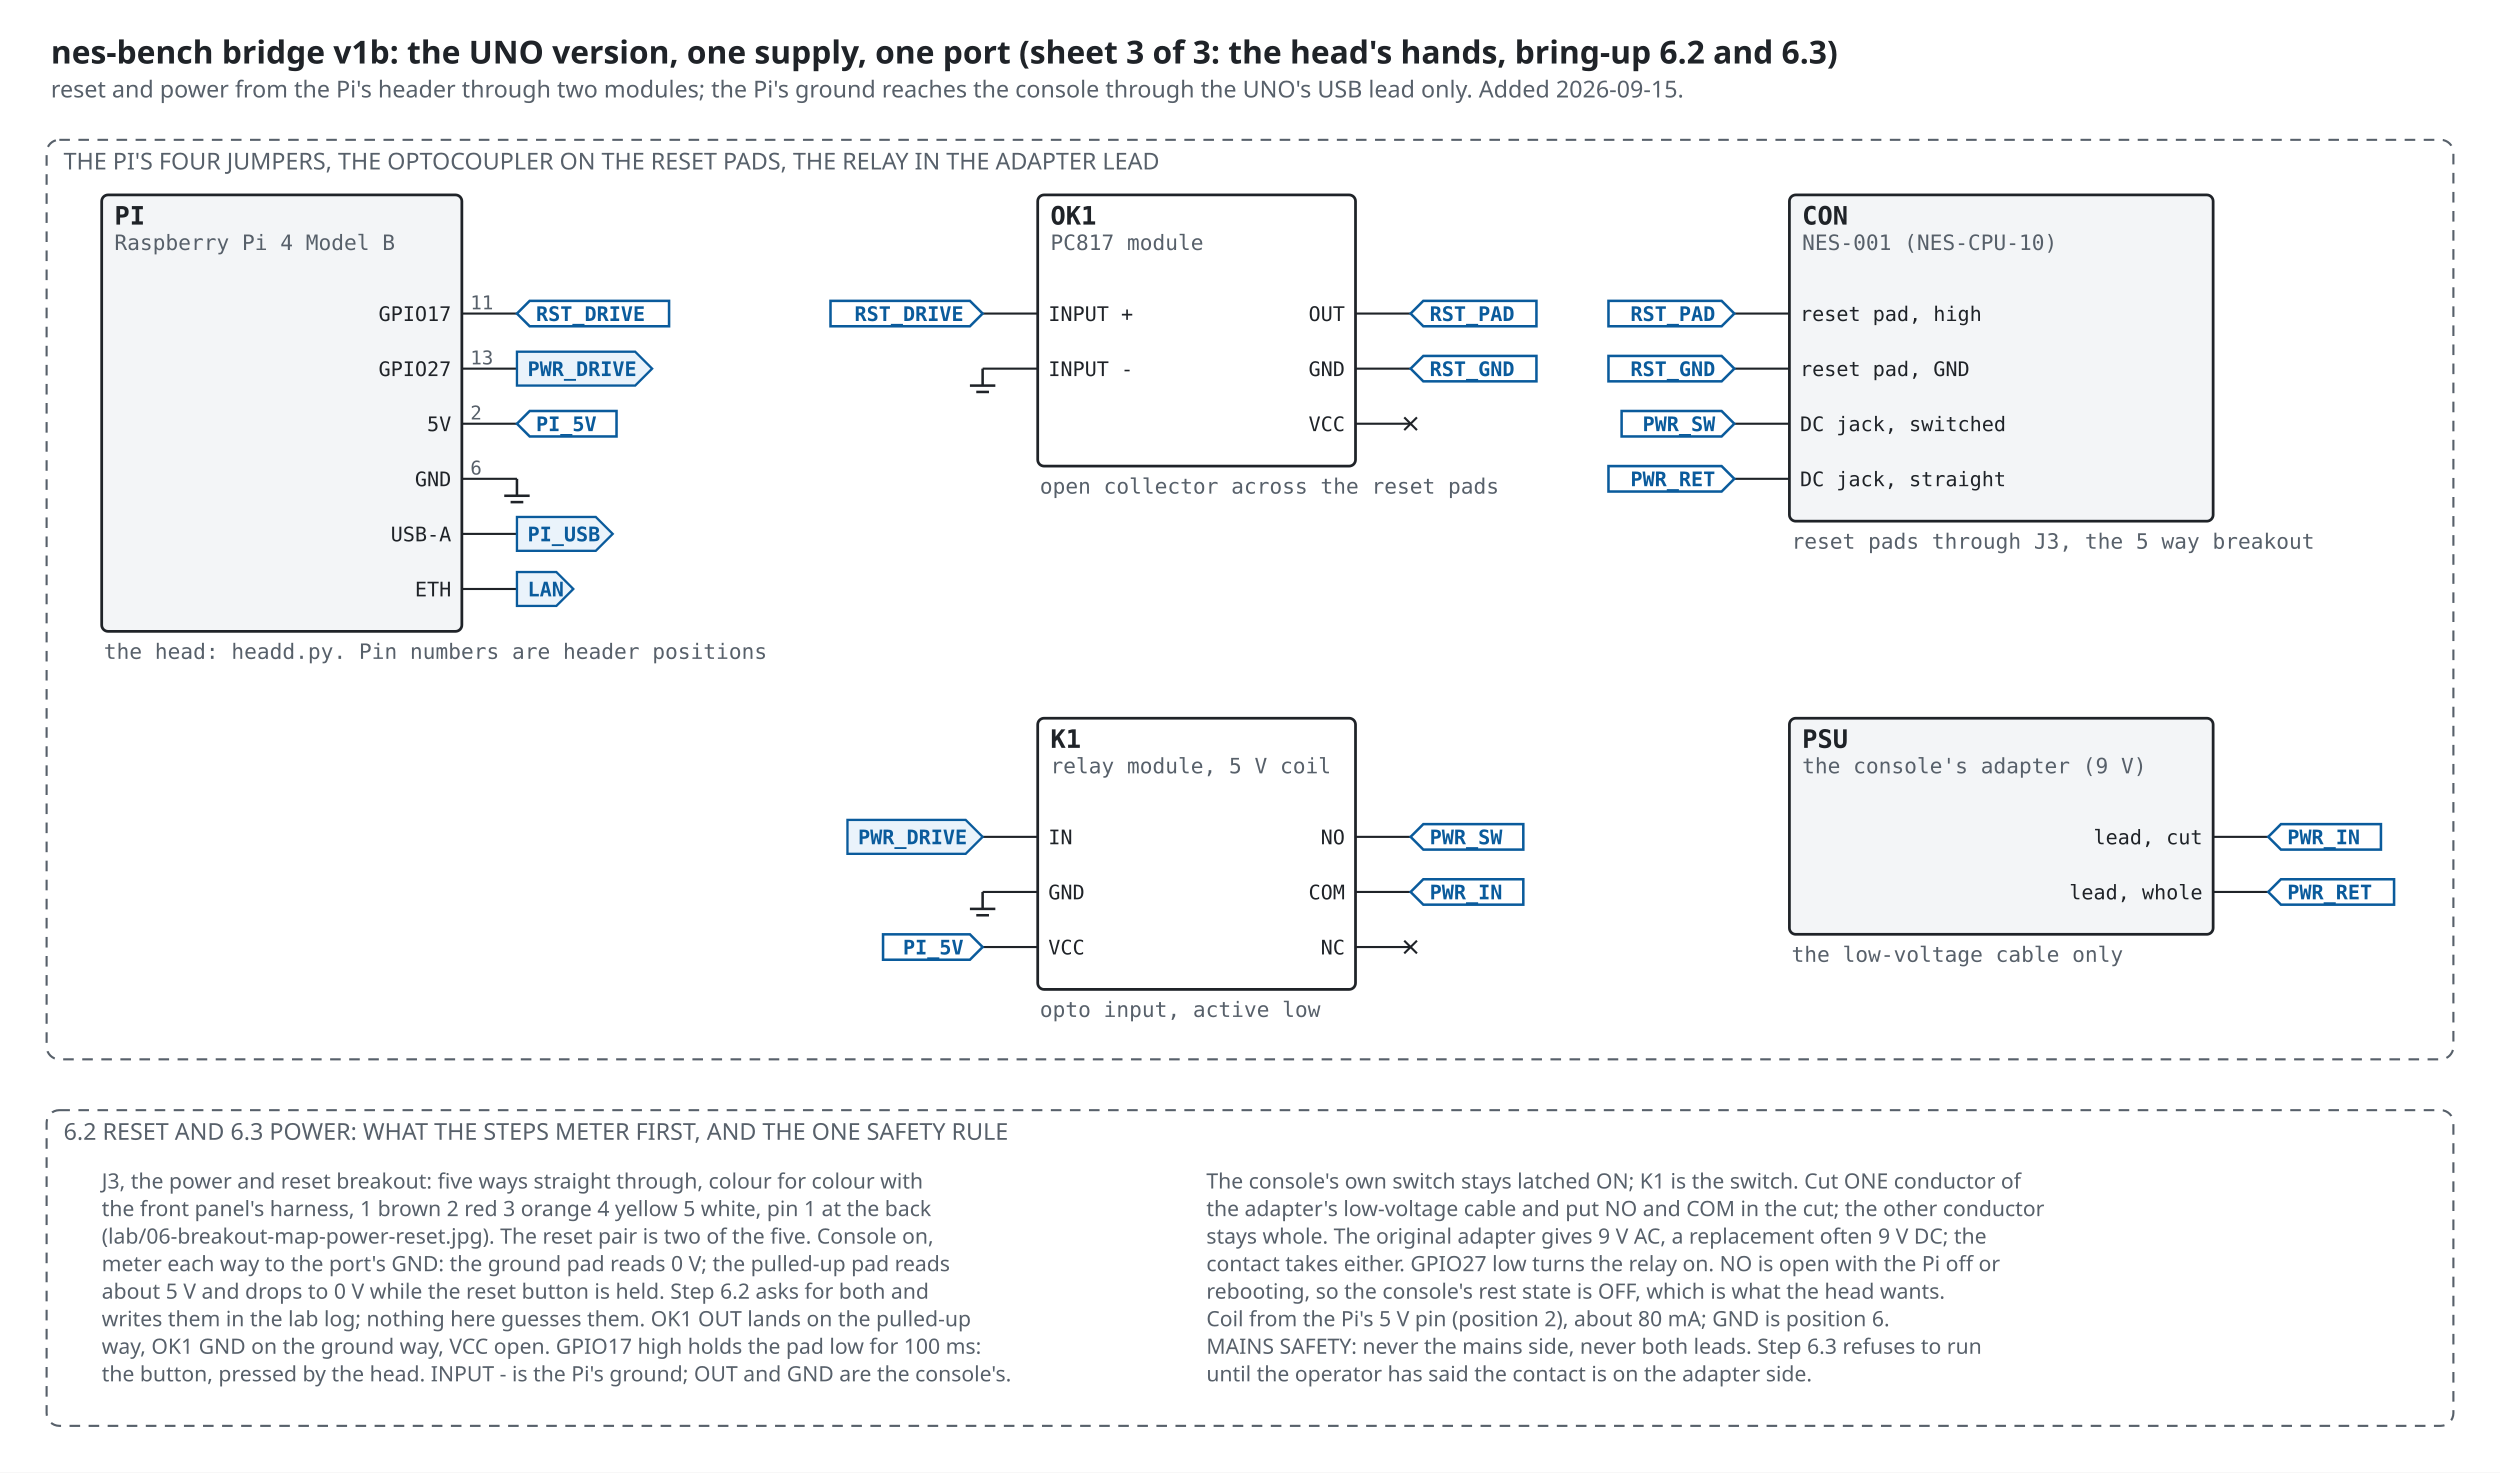
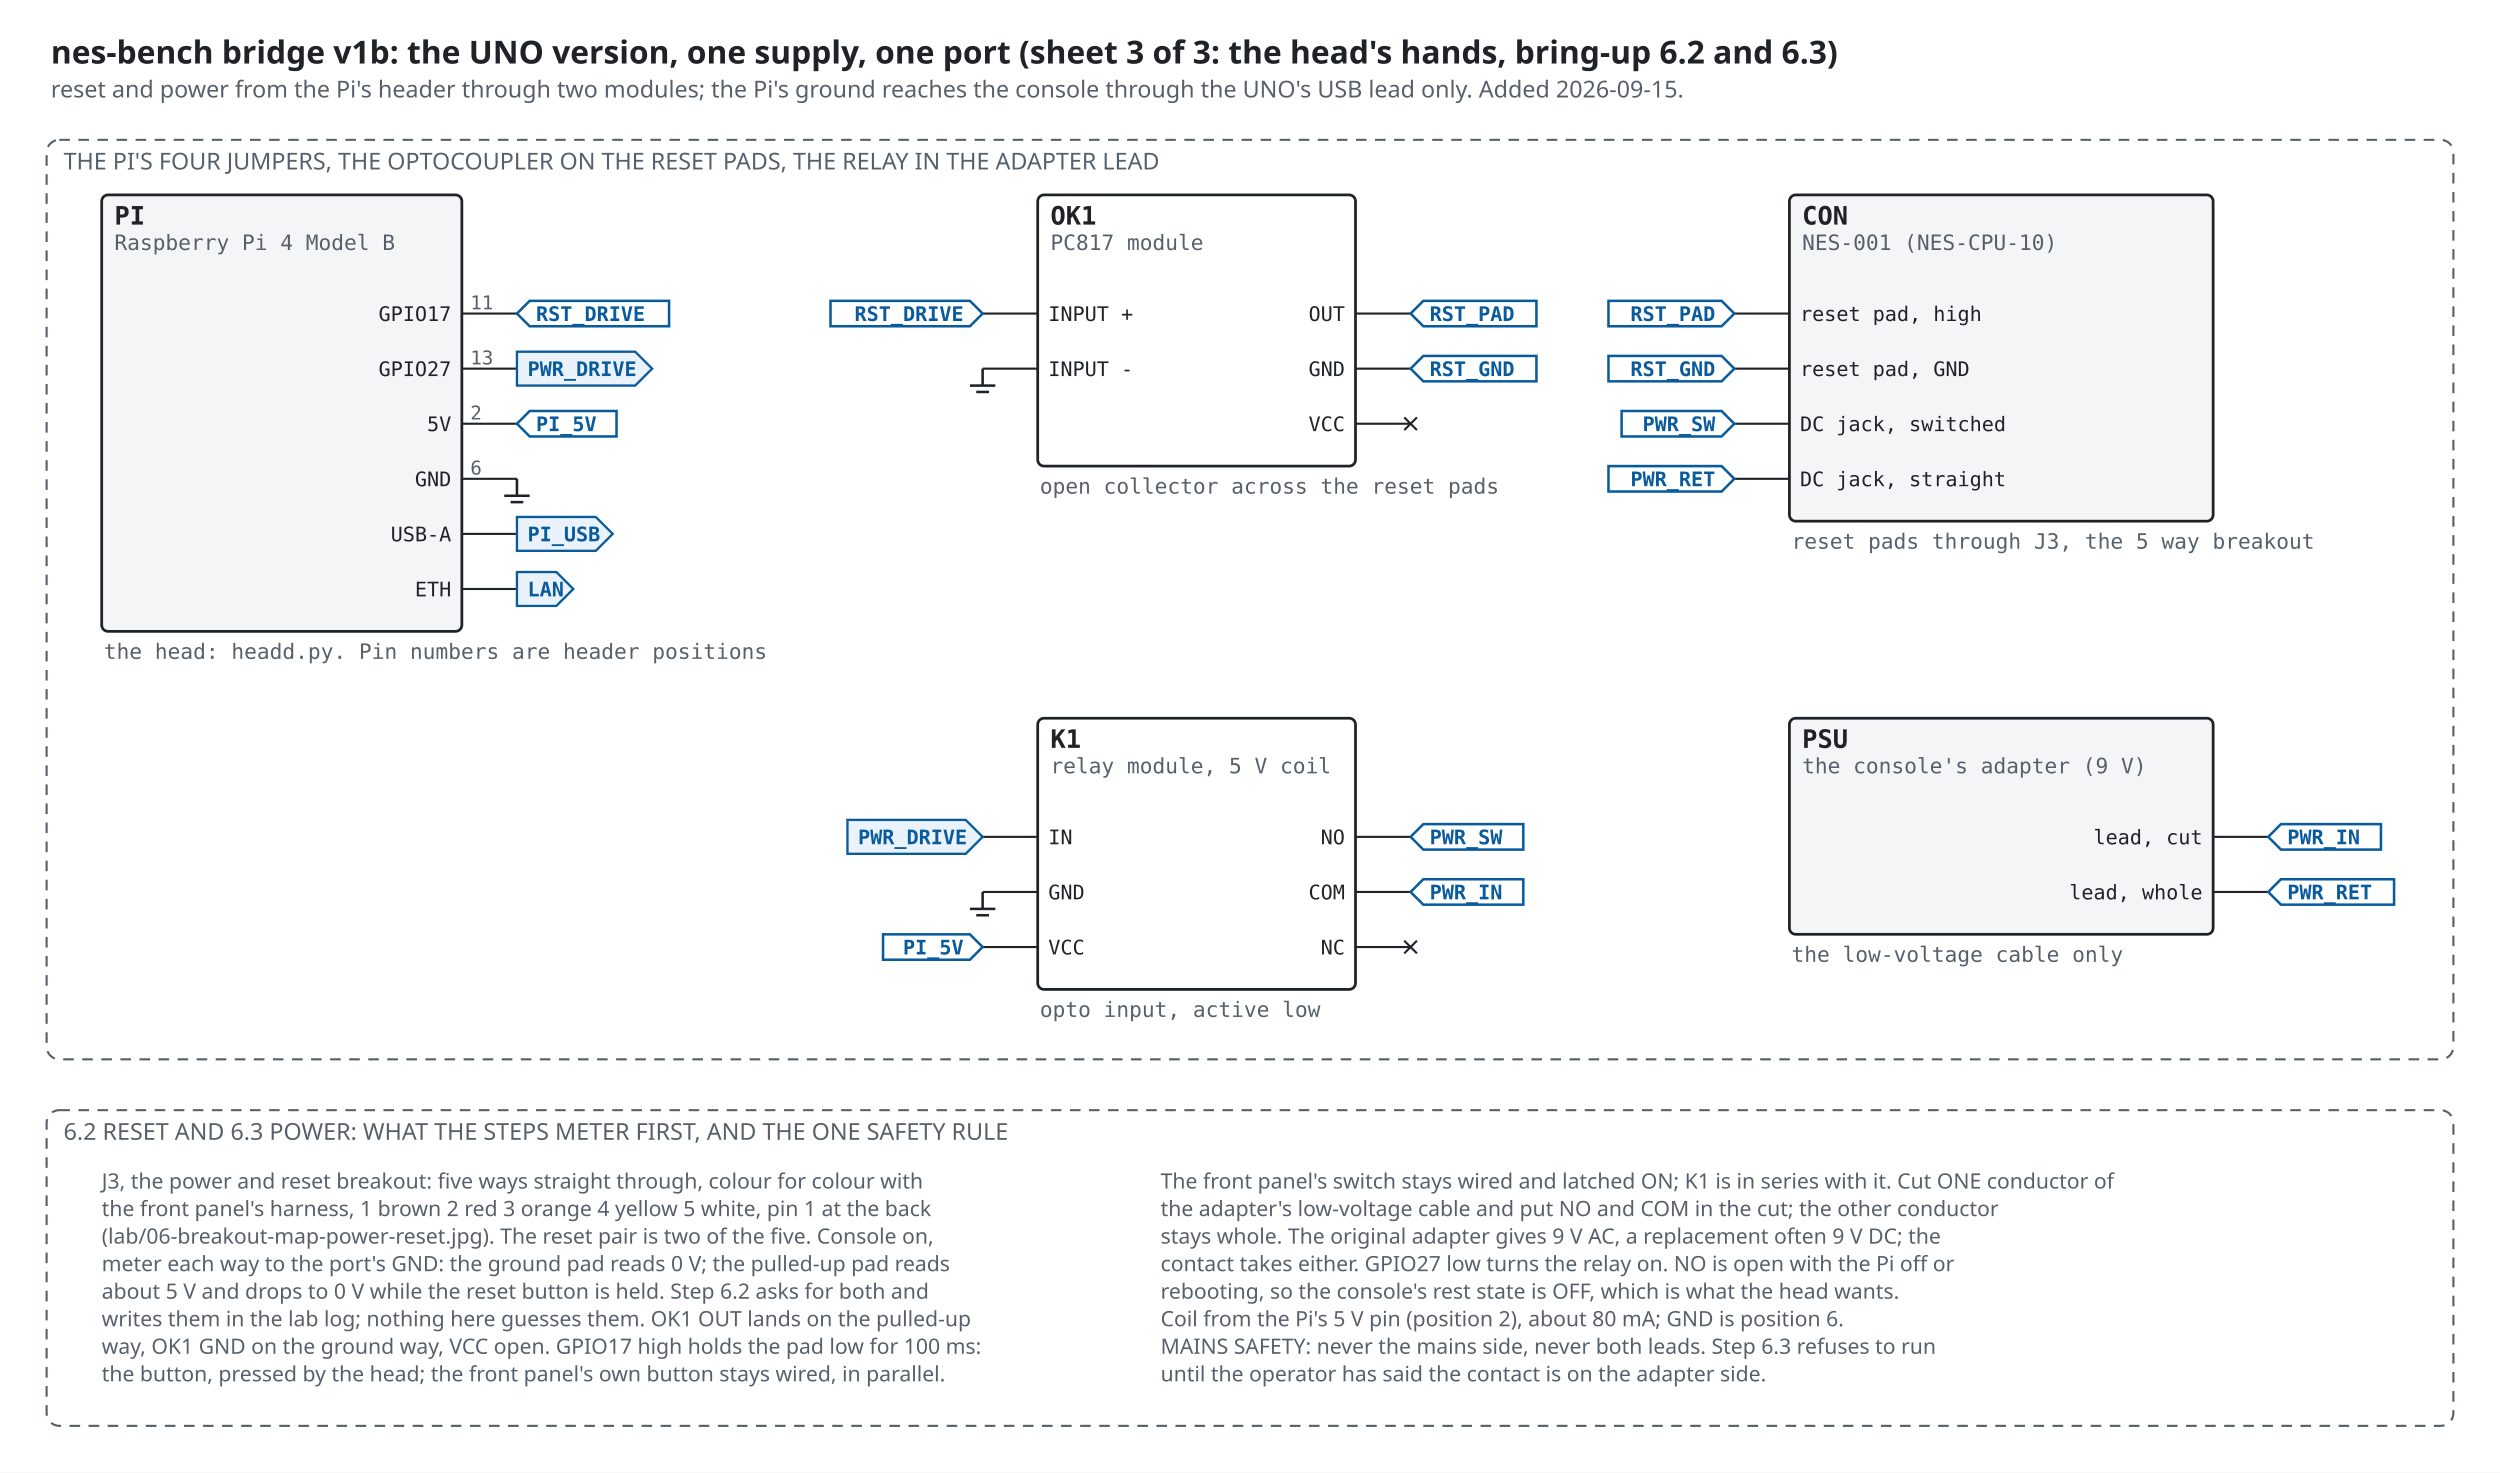
<svg xmlns="http://www.w3.org/2000/svg" viewBox="0 0 1180.0 695.0" width="1180.0" height="695.0" role="img" aria-label="nes-bench bridge v1b: the UNO version, one supply, one port  (sheet 3 of 3: the head's hands, bring-up 6.2 and 6.3)">
  <style>
    text { font-family: ui-monospace, "SF Mono", Menlo, Consolas, monospace; fill: #1f2328; }
    .title { font-size: 15px; font-weight: 700; font-family: ui-sans-serif, system-ui, sans-serif; }
    .sub { font-size: 11px; fill: #57606a; font-family: ui-sans-serif, system-ui, sans-serif; }
    .ref { font-size: 12px; font-weight: 700; }
    .part { font-size: 10px; fill: #57606a; }
    .pin { font-size: 9.5px; }
    .pinno { font-size: 9px; fill: #57606a; }
    .linkflag { fill: #fdf3e3; stroke: #a35c00; stroke-width: 1.1; }
    .linkno { font-size: 9px; fill: #a35c00; font-weight: 700; }
    .net { font-size: 9.5px; fill: #0a5b9c; font-weight: 600; }
    .rail5 { font-size: 9px; fill: #b3261e; font-weight: 700; }
    .rail3 { font-size: 9px; fill: #b35c00; font-weight: 700; }
    .gnd { font-size: 9px; fill: #1f2328; font-weight: 700; }
    .note { font-size: 10px; fill: #57606a; font-family: ui-sans-serif, system-ui, sans-serif; }
    .box { fill: #ffffff; stroke: #1f2328; stroke-width: 1.3; }
    .offsheet { fill: #eaf3fb; stroke: #0a5b9c; stroke-width: 1.1; }
    .conn { fill: #f3f5f7; stroke: #1f2328; stroke-width: 1.3; }
    .zone { fill: none; stroke: #57606a; stroke-dasharray: 5 4; stroke-width: 1; }
    .lead { stroke: #1f2328; stroke-width: 1; }
    .wire { stroke: #0a5b9c; stroke-width: 1.2; fill: none; }
    .w5 { stroke: #b3261e; stroke-width: 1.2; fill: none; }
    .w3 { stroke: #b35c00; stroke-width: 1.2; fill: none; }
    .wg { stroke: #1f2328; stroke-width: 1.2; fill: none; }
    .lane { stroke: #1f2328; stroke-width: 1.4; fill: none; }
    .lanelbl { font-size: 11px; font-weight: 700; }
    .win { fill: #b3261e; fill-opacity: 0.10; stroke: none; }
    .safe { fill: #1a7f37; fill-opacity: 0.12; stroke: none; }
    .mark { stroke: #0a5b9c; stroke-width: 1.2; stroke-dasharray: 3 3; }
    .auth { font-size: 9px; fill: #b3261e; font-family: ui-sans-serif, system-ui, sans-serif; font-style: italic; }
  </style>
  <rect x="0" y="0" width="1180.0" height="695.0" fill="#ffffff" />
  <g class="sheet-heading" data-height="60">
    <text class="title" x="24" y="30">nes-bench bridge v1b: the UNO version, one supply, one port  (sheet 3 of 3: the head's hands, bring-up 6.2 and 6.3)</text>
    <text class="sub" x="24" y="46">reset and power from the Pi's header through two modules; the Pi's ground reaches the console through the UNO's USB lead only. Added 2026-09-15.</text>
  </g>
  <rect class="zone" x="22" y="66" width="1136.0" height="434.0" rx="6" />
  <text class="sub" x="30" y="80" text-anchor="start">THE PI'S FOUR JUMPERS, THE OPTOCOUPLER ON THE RESET PADS, THE RELAY IN THE ADAPTER LEAD</text>
  <rect class="zone" x="22" y="524.0" width="1136.0" height="149.0" rx="6" />
  <text class="sub" x="30" y="538.0" text-anchor="start">6.2 RESET AND 6.3 POWER: WHAT THE STEPS METER FIRST, AND THE ONE SAFETY RULE</text>
  <rect class="conn" x="48.0" y="92.0" width="170" height="206" rx="3" />
  <text class="ref" x="54.0" y="106.0" text-anchor="start">PI</text>
  <text class="part" x="54.0" y="118.0" text-anchor="start">Raspberry Pi 4 Model B</text>
  <text class="part" x="49.0" y="311.0" text-anchor="start">the head: headd.py. Pin numbers are header positions</text>
  <line class="lead" x1="218.0" y1="148.0" x2="244.0" y2="148.0" />
  <text class="pin" x="213.0" y="151.5" text-anchor="end">GPIO17</text>
  <text class="pinno" x="222.0" y="146.0" text-anchor="start">11</text>
  <path class="wire" d="M244.0,148.0 l6,-6 h65.8 v12 h-65.8 z" />
  <text class="net" x="253.0" y="151.5" text-anchor="start">RST_DRIVE</text>
  <line class="lead" x1="218.0" y1="174.0" x2="244.0" y2="174.0" />
  <text class="pin" x="213.0" y="177.5" text-anchor="end">GPIO27</text>
  <text class="pinno" x="222.0" y="172.0" text-anchor="start">13</text>
  <path class="offsheet" d="M244.0 166.0 L299.8 166.0 L307.8 174.0 L299.8 182.0 L244.0 182.0 Z" />
  <text class="net" x="249.0" y="177.5" text-anchor="start">PWR_DRIVE</text>
  <line class="lead" x1="218.0" y1="200.0" x2="244.0" y2="200.0" />
  <text class="pin" x="213.0" y="203.5" text-anchor="end">5V</text>
  <text class="pinno" x="222.0" y="198.0" text-anchor="start">2</text>
  <path class="wire" d="M244.0,200.0 l6,-6 h41.0 v12 h-41.0 z" />
  <text class="net" x="253.0" y="203.5" text-anchor="start">PI_5V</text>
  <line class="lead" x1="218.0" y1="226.0" x2="244.0" y2="226.0" />
  <text class="pin" x="213.0" y="229.5" text-anchor="end">GND</text>
  <text class="pinno" x="222.0" y="224.0" text-anchor="start">6</text>
  <line class="wg" x1="244.0" y1="226.0" x2="244.0" y2="234.0" />
  <line class="wg" x1="238.0" y1="234.0" x2="250.0" y2="234.0" />
  <line class="wg" x1="241.0" y1="237.0" x2="247.0" y2="237.0" />
  <line class="lead" x1="218.0" y1="252.0" x2="244.0" y2="252.0" />
  <text class="pin" x="213.0" y="255.5" text-anchor="end">USB-A</text>
  <path class="offsheet" d="M244.0 244.0 L281.2 244.0 L289.2 252.0 L281.2 260.0 L244.0 260.0 Z" />
  <text class="net" x="249.0" y="255.5" text-anchor="start">PI_USB</text>
  <line class="lead" x1="218.0" y1="278.0" x2="244.0" y2="278.0" />
  <text class="pin" x="213.0" y="281.5" text-anchor="end">ETH</text>
  <path class="offsheet" d="M244.0 270.0 L262.6 270.0 L270.6 278.0 L262.6 286.0 L244.0 286.0 Z" />
  <text class="net" x="249.0" y="281.5" text-anchor="start">LAN</text>
  <rect class="box" x="489.8" y="92.0" width="150" height="128" rx="3" />
  <text class="ref" x="495.8" y="106.0" text-anchor="start">OK1</text>
  <text class="part" x="495.8" y="118.0" text-anchor="start">PC817 module</text>
  <text class="part" x="490.8" y="233.0" text-anchor="start">open collector across the reset pads</text>
  <line class="lead" x1="463.8" y1="148.0" x2="489.8" y2="148.0" />
  <text class="pin" x="494.8" y="151.5" text-anchor="start">INPUT +</text>
  <path class="wire" d="M463.8,148.0 l-6,-6 h-65.8 v12 h65.8 z" />
  <text class="net" x="454.8" y="151.5" text-anchor="end">RST_DRIVE</text>
  <line class="lead" x1="463.8" y1="174.0" x2="489.8" y2="174.0" />
  <text class="pin" x="494.8" y="177.5" text-anchor="start">INPUT -</text>
  <line class="wg" x1="463.8" y1="174.0" x2="463.8" y2="182.0" />
  <line class="wg" x1="457.8" y1="182.0" x2="469.8" y2="182.0" />
  <line class="wg" x1="460.8" y1="185.0" x2="466.8" y2="185.0" />
  <line class="lead" x1="639.8" y1="148.0" x2="665.8" y2="148.0" />
  <text class="pin" x="634.8" y="151.5" text-anchor="end">OUT</text>
  <path class="wire" d="M665.8,148.0 l6,-6 h53.4 v12 h-53.4 z" />
  <text class="net" x="674.8" y="151.5" text-anchor="start">RST_PAD</text>
  <line class="lead" x1="639.8" y1="174.0" x2="665.8" y2="174.0" />
  <text class="pin" x="634.8" y="177.5" text-anchor="end">GND</text>
  <path class="wire" d="M665.8,174.0 l6,-6 h53.4 v12 h-53.4 z" />
  <text class="net" x="674.8" y="177.5" text-anchor="start">RST_GND</text>
  <line class="lead" x1="639.8" y1="200.0" x2="665.8" y2="200.0" />
  <text class="pin" x="634.8" y="203.5" text-anchor="end">VCC</text>
  <line class="lead" x1="662.8" y1="197.0" x2="668.8" y2="203.0" />
  <line class="lead" x1="662.8" y1="203.0" x2="668.8" y2="197.0" />
  <rect class="box" x="489.8" y="339.0" width="150" height="128" rx="3" />
  <text class="ref" x="495.8" y="353.0" text-anchor="start">K1</text>
  <text class="part" x="495.8" y="365.0" text-anchor="start">relay module, 5 V coil</text>
  <text class="part" x="490.8" y="480.0" text-anchor="start">opto input, active low</text>
  <line class="lead" x1="463.8" y1="395.0" x2="489.8" y2="395.0" />
  <text class="pin" x="494.8" y="398.5" text-anchor="start">IN</text>
  <path class="offsheet" d="M400.0 387.0 L455.8 387.0 L463.8 395.0 L455.8 403.0 L400.0 403.0 Z" />
  <text class="net" x="405.0" y="398.5" text-anchor="start">PWR_DRIVE</text>
  <line class="lead" x1="463.8" y1="421.0" x2="489.8" y2="421.0" />
  <text class="pin" x="494.8" y="424.5" text-anchor="start">GND</text>
  <line class="wg" x1="463.8" y1="421.0" x2="463.8" y2="429.0" />
  <line class="wg" x1="457.8" y1="429.0" x2="469.8" y2="429.0" />
  <line class="wg" x1="460.8" y1="432.0" x2="466.8" y2="432.0" />
  <line class="lead" x1="463.8" y1="447.0" x2="489.8" y2="447.0" />
  <text class="pin" x="494.8" y="450.5" text-anchor="start">VCC</text>
  <path class="wire" d="M463.8,447.0 l-6,-6 h-41.0 v12 h41.0 z" />
  <text class="net" x="454.8" y="450.5" text-anchor="end">PI_5V</text>
  <line class="lead" x1="639.8" y1="395.0" x2="665.8" y2="395.0" />
  <text class="pin" x="634.8" y="398.5" text-anchor="end">NO</text>
  <path class="wire" d="M665.8,395.0 l6,-6 h47.2 v12 h-47.2 z" />
  <text class="net" x="674.8" y="398.5" text-anchor="start">PWR_SW</text>
  <line class="lead" x1="639.8" y1="421.0" x2="665.8" y2="421.0" />
  <text class="pin" x="634.8" y="424.5" text-anchor="end">COM</text>
  <path class="wire" d="M665.8,421.0 l6,-6 h47.2 v12 h-47.2 z" />
  <text class="net" x="674.8" y="424.5" text-anchor="start">PWR_IN</text>
  <line class="lead" x1="639.8" y1="447.0" x2="665.8" y2="447.0" />
  <text class="pin" x="634.8" y="450.5" text-anchor="end">NC</text>
  <line class="lead" x1="662.8" y1="444.0" x2="668.8" y2="450.0" />
  <line class="lead" x1="662.8" y1="450.0" x2="668.8" y2="444.0" />
  <rect class="conn" x="844.6" y="92.0" width="200" height="154" rx="3" />
  <text class="ref" x="850.6" y="106.0" text-anchor="start">CON</text>
  <text class="part" x="850.6" y="118.0" text-anchor="start">NES-001 (NES-CPU-10)</text>
  <text class="part" x="845.6" y="259.0" text-anchor="start">reset pads through J3, the 5 way breakout</text>
  <line class="lead" x1="818.6" y1="148.0" x2="844.6" y2="148.0" />
  <text class="pin" x="849.6" y="151.5" text-anchor="start">reset pad, high</text>
  <path class="wire" d="M818.6,148.0 l-6,-6 h-53.4 v12 h53.4 z" />
  <text class="net" x="809.6" y="151.5" text-anchor="end">RST_PAD</text>
  <line class="lead" x1="818.6" y1="174.0" x2="844.6" y2="174.0" />
  <text class="pin" x="849.6" y="177.5" text-anchor="start">reset pad, GND</text>
  <path class="wire" d="M818.6,174.0 l-6,-6 h-53.4 v12 h53.4 z" />
  <text class="net" x="809.6" y="177.5" text-anchor="end">RST_GND</text>
  <line class="lead" x1="818.6" y1="200.0" x2="844.6" y2="200.0" />
  <text class="pin" x="849.6" y="203.5" text-anchor="start">DC jack, switched</text>
  <path class="wire" d="M818.6,200.0 l-6,-6 h-47.2 v12 h47.2 z" />
  <text class="net" x="809.6" y="203.5" text-anchor="end">PWR_SW</text>
  <line class="lead" x1="818.6" y1="226.0" x2="844.6" y2="226.0" />
  <text class="pin" x="849.6" y="229.5" text-anchor="start">DC jack, straight</text>
  <path class="wire" d="M818.6,226.0 l-6,-6 h-53.4 v12 h53.4 z" />
  <text class="net" x="809.6" y="229.5" text-anchor="end">PWR_RET</text>
  <rect class="conn" x="844.6" y="339.0" width="200" height="102" rx="3" />
  <text class="ref" x="850.6" y="353.0" text-anchor="start">PSU</text>
  <text class="part" x="850.6" y="365.0" text-anchor="start">the console's adapter (9 V)</text>
  <text class="part" x="845.6" y="454.0" text-anchor="start">the low-voltage cable only</text>
  <line class="lead" x1="1044.6" y1="395.0" x2="1070.6" y2="395.0" />
  <text class="pin" x="1039.6" y="398.5" text-anchor="end">lead, cut</text>
  <path class="wire" d="M1070.6,395.0 l6,-6 h47.2 v12 h-47.2 z" />
  <text class="net" x="1079.6" y="398.5" text-anchor="start">PWR_IN</text>
  <line class="lead" x1="1044.6" y1="421.0" x2="1070.6" y2="421.0" />
  <text class="pin" x="1039.6" y="424.5" text-anchor="end">lead, whole</text>
  <path class="wire" d="M1070.6,421.0 l6,-6 h53.4 v12 h-53.4 z" />
  <text class="net" x="1079.6" y="424.5" text-anchor="start">PWR_RET</text>
  <text class="note" x="48.0" y="561.0" text-anchor="start">J3, the power and reset breakout: five ways straight through, colour for colour with</text>
  <text class="note" x="48.0" y="574.0" text-anchor="start">the front panel's harness, 1 brown 2 red 3 orange 4 yellow 5 white, pin 1 at the back</text>
  <text class="note" x="48.0" y="587.0" text-anchor="start">(lab/06-breakout-map-power-reset.jpg). The reset pair is two of the five. Console on,</text>
  <text class="note" x="48.0" y="600.0" text-anchor="start">meter each way to the port's GND: the ground pad reads 0 V; the pulled-up pad reads</text>
  <text class="note" x="48.0" y="613.0" text-anchor="start">about 5 V and drops to 0 V while the reset button is held. Step 6.2 asks for both and</text>
  <text class="note" x="48.0" y="626.0" text-anchor="start">writes them in the lab log; nothing here guesses them. OK1 OUT lands on the pulled-up</text>
  <text class="note" x="48.0" y="639.0" text-anchor="start">way, OK1 GND on the ground way, VCC open. GPIO17 high holds the pad low for 100 ms:</text>
-   <text class="note" x="48.0" y="652.0" text-anchor="start">the button, pressed by the head. INPUT - is the Pi's ground; OUT and GND are the console's.</text>
-   <text class="note" x="569.4" y="561.0" text-anchor="start">The console's own switch stays latched ON; K1 is the switch. Cut ONE conductor of</text>
-   <text class="note" x="569.4" y="574.0" text-anchor="start">the adapter's low-voltage cable and put NO and COM in the cut; the other conductor</text>
-   <text class="note" x="569.4" y="587.0" text-anchor="start">stays whole. The original adapter gives 9 V AC, a replacement often 9 V DC; the</text>
-   <text class="note" x="569.4" y="600.0" text-anchor="start">contact takes either. GPIO27 low turns the relay on. NO is open with the Pi off or</text>
-   <text class="note" x="569.4" y="613.0" text-anchor="start">rebooting, so the console's rest state is OFF, which is what the head wants.</text>
-   <text class="note" x="569.4" y="626.0" text-anchor="start">Coil from the Pi's 5 V pin (position 2), about 80 mA; GND is position 6.</text>
-   <text class="note" x="569.4" y="639.0" text-anchor="start">MAINS SAFETY: never the mains side, never both leads. Step 6.3 refuses to run</text>
-   <text class="note" x="569.4" y="652.0" text-anchor="start">until the operator has said the contact is on the adapter side.</text>
+   <text class="note" x="48.0" y="652.0" text-anchor="start">the button, pressed by the head; the front panel's own button stays wired, in parallel.</text>
+   <text class="note" x="547.8" y="561.0" text-anchor="start">The front panel's switch stays wired and latched ON; K1 is in series with it. Cut ONE conductor of</text>
+   <text class="note" x="547.8" y="574.0" text-anchor="start">the adapter's low-voltage cable and put NO and COM in the cut; the other conductor</text>
+   <text class="note" x="547.8" y="587.0" text-anchor="start">stays whole. The original adapter gives 9 V AC, a replacement often 9 V DC; the</text>
+   <text class="note" x="547.8" y="600.0" text-anchor="start">contact takes either. GPIO27 low turns the relay on. NO is open with the Pi off or</text>
+   <text class="note" x="547.8" y="613.0" text-anchor="start">rebooting, so the console's rest state is OFF, which is what the head wants.</text>
+   <text class="note" x="547.8" y="626.0" text-anchor="start">Coil from the Pi's 5 V pin (position 2), about 80 mA; GND is position 6.</text>
+   <text class="note" x="547.8" y="639.0" text-anchor="start">MAINS SAFETY: never the mains side, never both leads. Step 6.3 refuses to run</text>
+   <text class="note" x="547.8" y="652.0" text-anchor="start">until the operator has said the contact is on the adapter side.</text>
</svg>
